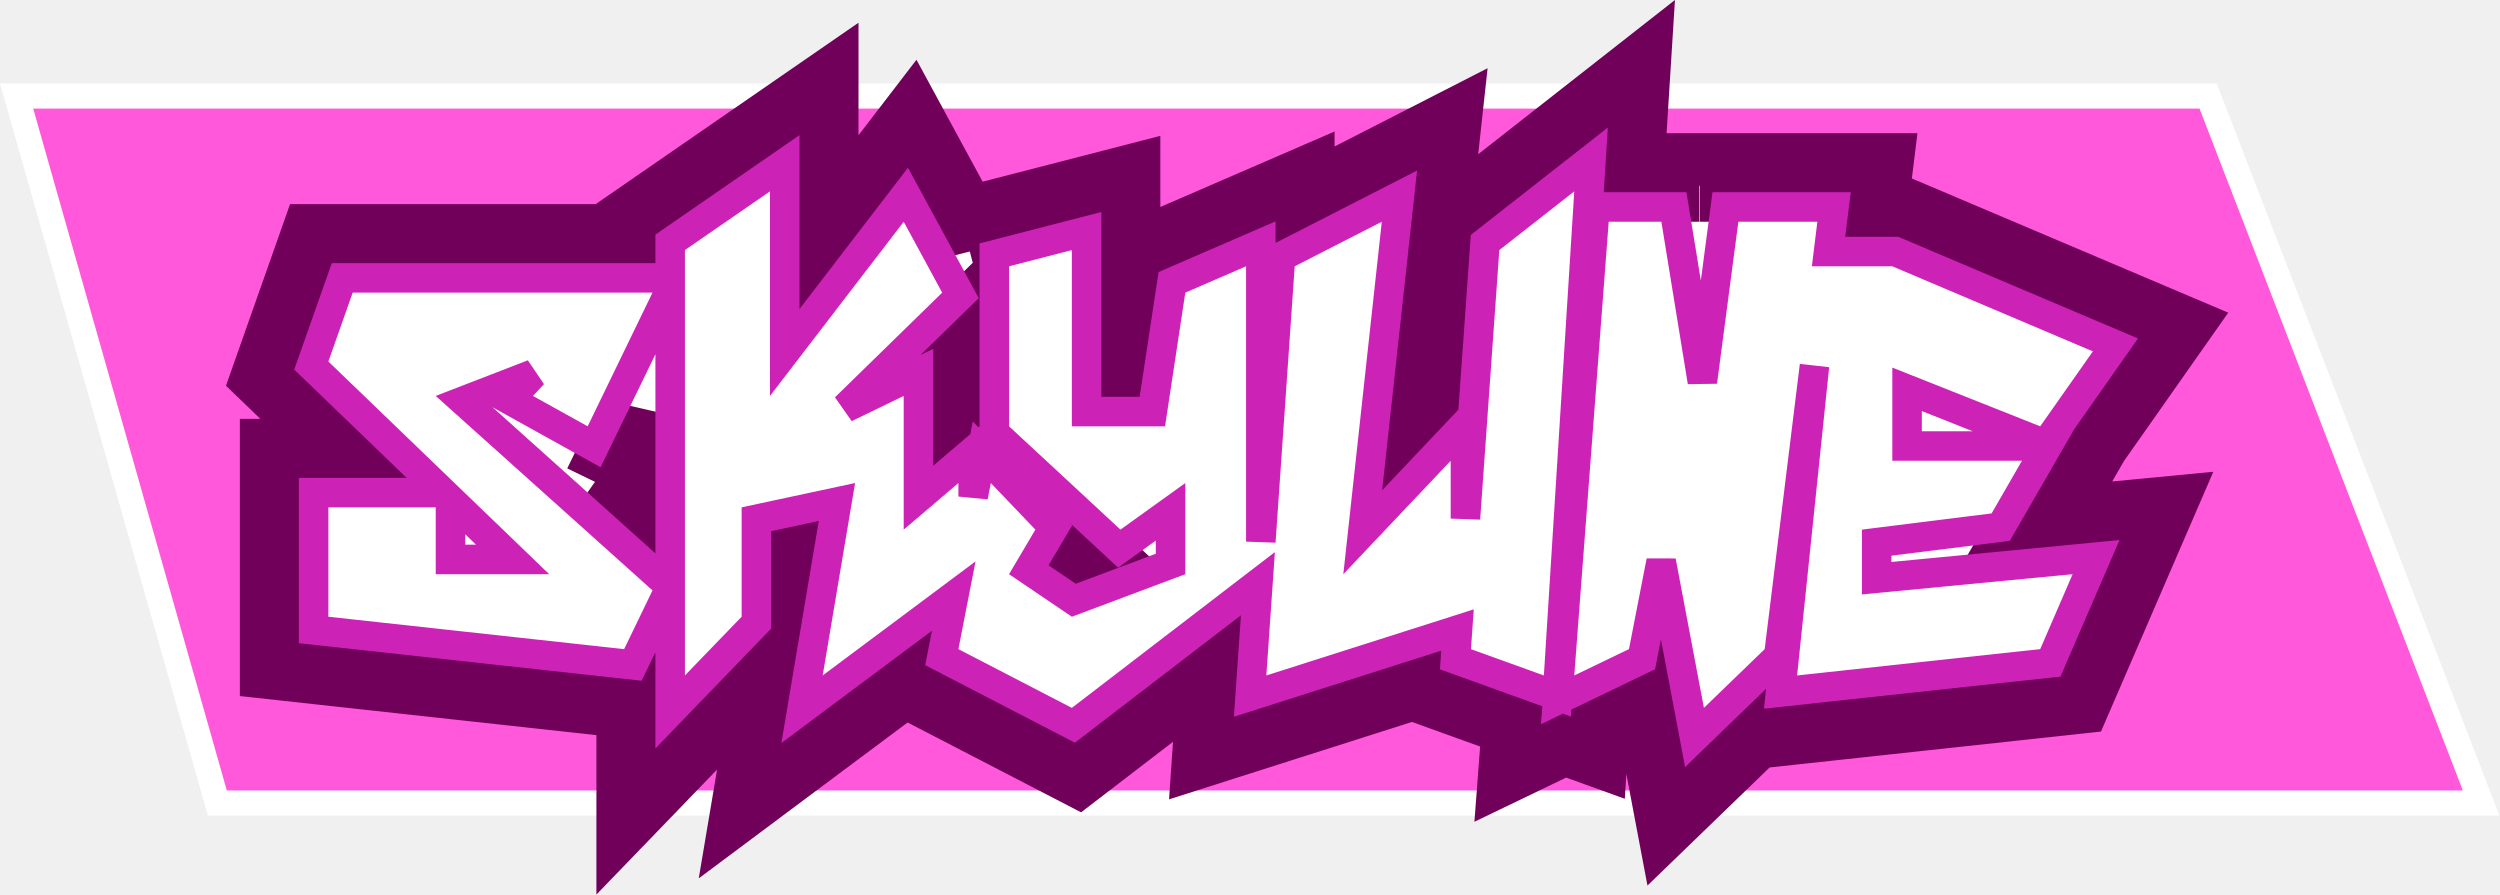
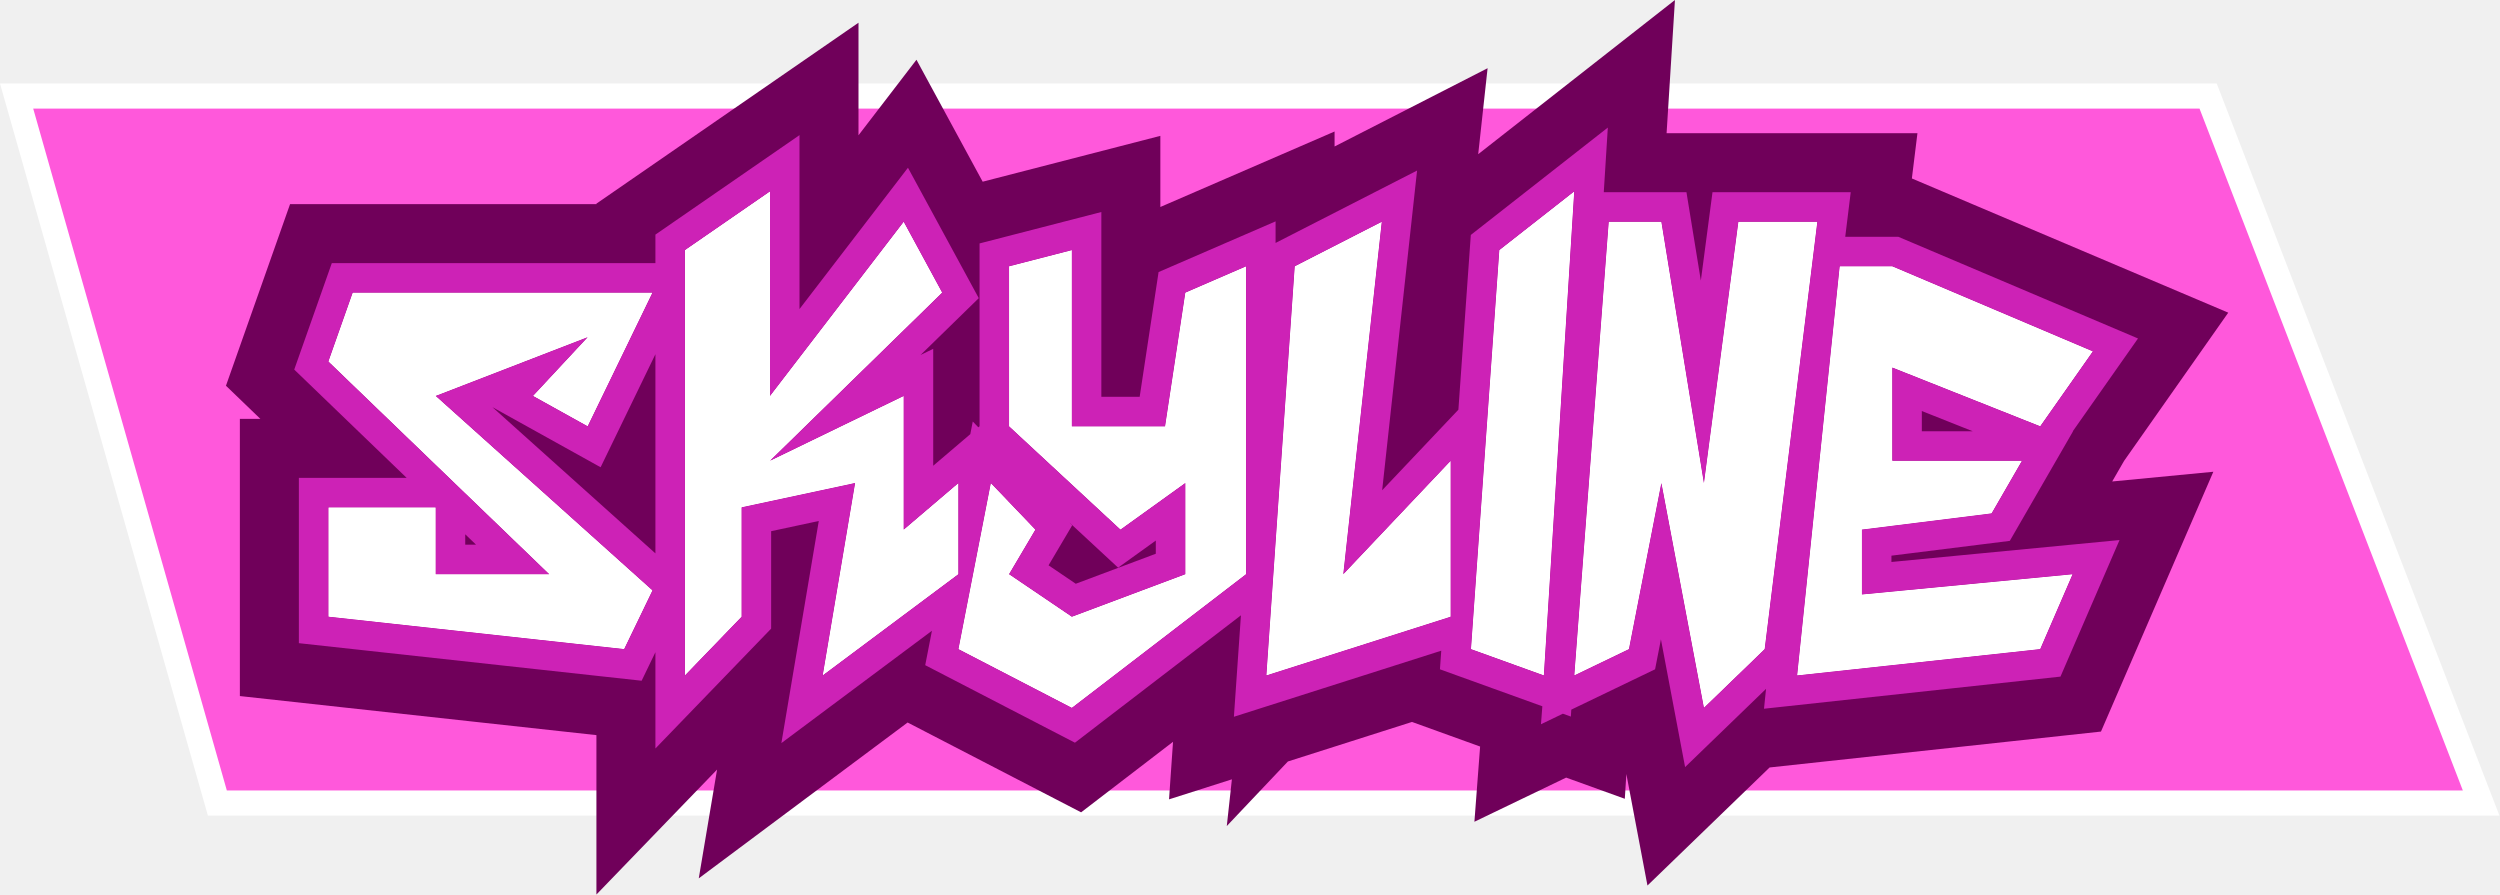
<svg xmlns="http://www.w3.org/2000/svg" width="3384" height="1211" viewBox="0 0 3384 1211" fill="none">
  <path d="M22.475 130.003L294.227 1087H3358.47L2988.91 130.003H22.475Z" fill="#FF58DB" stroke="white" stroke-width="33.962" />
-   <path d="M2192.11 240.235H2299.77L2300.18 242.785L2300.52 240.235H2527.72L2520.28 300.558H2573.62L2584.84 305.313L2856.31 420.473L2924.54 449.416L2881.93 510.053L2824.54 591.707L2788.83 653.609L2749.09 722.474L2799.77 717.602L2900.74 707.894L2860.48 800.998L2816.6 902.448L2802.75 934.464L2768.08 938.22L2439.01 973.865L2368.48 981.504L2348.05 1001.25L2268.21 1078.42L2247.57 969.323L2239.82 928.365L2230.94 932.64L2156.9 968.284L2146.09 973.49L2144.56 997.775L2116.61 987.682L2063.34 1013.33L2066.65 969.645L1970.73 935.009L1928.11 919.621L1928.89 908.742L1732.29 971.386L1648.26 998.164L1654.36 910.176L1656.75 875.695L1487.32 1005.71L1457.12 1028.88L1423.32 1011.38L1269.75 931.861L1229.92 911.232L1231.97 900.698L1149.39 962.321L1029.7 1051.63L1054.51 904.368L1061.8 861.044L1046.97 876.408L970.188 955.923L867.204 1062.57V941.378L838.311 938.212L437.95 894.342L384.579 888.493V626.844H500.911L402.923 532.462L375.167 505.727L387.994 469.386L420.9 376.161L435.005 336.202H867.204V307.086L893.07 289.229L1008.24 209.713L1102.17 144.866V359.522L1175.74 263.663L1231.89 190.505L1275.9 271.554L1305.96 326.92V314.051L1350.89 302.457L1435.89 280.521L1510.75 261.205V517.168H1525.5L1545.2 387.124L1550.17 354.327L1580.61 341.14L1662.87 305.494L1746.58 269.225V296.201L1843.13 246.808L1942.01 196.225L1929.96 306.634L1897.18 606.769L1920.15 582.502L1954.66 546.035L1969.72 334.271L1971.6 307.766L1992.51 291.375L2093.98 211.859L2199.06 129.502L2192.11 240.235ZM1063.78 735.161V849.324L1083.73 730.887L1063.78 735.161ZM1453.06 747.374L1446.07 759.213L1458.82 767.85L1476.41 761.252L1475.95 760.822L1456.03 742.354L1453.06 747.374ZM849.369 603.196L821.742 660.172L811.895 654.701L867.203 704.319L867.204 566.415L849.369 603.196ZM1283.15 472.197V587.204L1295.14 576.994L1304.53 528.886L1305.96 530.377V449.935L1283.15 472.197Z" fill="white" stroke="#70005A" stroke-width="119.792" />
-   <path d="M2265.81 280.166L2268.54 296.923L2304.34 516.819L2333.25 297.522L2335.53 280.166H2482.56L2479.8 302.573L2475.13 340.488H2565.51L2569.24 342.073L2840.72 457.233L2863.46 466.881L2849.26 487.093L2777.96 588.543L2768.9 601.436L2754.26 595.618L2581.41 526.961V603.711H2771.52L2754.24 633.653L2713.11 704.943L2708.14 713.545L2698.29 714.776L2540.28 734.525V782.664L2803.59 757.349L2837.25 754.112L2823.83 785.147L2779.95 886.598L2775.34 897.27L2763.78 898.521L2434.71 934.166L2410.15 936.827L2412.71 912.253L2456.09 494.978L2408.5 881.114L2407.64 888.121L2402.56 893.028L2320.3 972.543L2293.69 998.266L2286.81 961.899L2248.53 759.627L2224.56 882.496L2222.64 892.32L2213.62 896.662L2139.58 932.307L2108.39 947.321L2111.01 912.807L2157.63 298.62L2159.03 280.166H2265.81ZM2150.85 260.254L2109.72 915.568L2108.05 942.137L2083.01 933.096L1984.29 897.451L1970.08 892.322L1971.16 877.257L1972.89 852.811L1969.71 853.825L1720.17 933.34L1692.16 942.267L1694.19 912.937L1702.71 790.096L1698.84 793.062L1463.01 974.027L1452.95 981.752L1441.68 975.917L1288.12 896.402L1274.84 889.525L1277.7 874.849L1290.97 806.854L1125.51 930.318L1085.61 960.089L1093.88 911.001L1132.87 679.52L1023.85 702.88V842.868L1018.24 848.671L941.463 928.186L907.135 963.735V795.556L901.205 807.838L862.813 887.354L856.682 900.056L842.66 898.52L442.3 854.648L424.51 852.699V666.774H599.927L430.624 503.702L421.372 494.791L425.647 482.677L458.554 389.452L463.256 376.133H907.135V328.041L915.757 322.088L1030.93 242.573L1062.24 220.957V477.132L1207.42 287.976L1226.14 263.59L1240.8 290.605L1292.9 386.572L1300.11 399.838L1289.31 410.384L1144.17 552.087L1214.55 517.97L1243.22 504.068V673.668L1284.35 638.638L1317.26 610.604V672.116L1321.58 650.013L1328.96 612.187L1355.6 640.035L1415.93 703.1L1426.39 714.032L1418.69 727.059L1392.59 771.219L1453.51 812.484L1584.46 763.386V692.771L1528.32 733.113L1515.07 742.64L1503.1 731.541L1352.28 591.704L1345.89 585.778V344.985L1360.86 341.121L1445.87 319.186L1470.82 312.747V557.099H1559.83L1584.68 393.106L1586.34 382.175L1596.48 377.778L1678.75 342.134L1706.65 330.044V733.161L1732.58 359.072L1733.36 347.817L1743.41 342.679L1861.32 282.357L1894.28 265.496L1890.26 302.299L1844.6 720.404L1949.15 609.951L1983.61 573.539V701.959L2009.55 337.103L2010.17 328.268L2017.15 322.804L2118.61 243.288L2153.64 215.836L2150.85 260.254ZM901.189 404.809L813.439 585.774L804.23 604.766L785.78 594.517L711.74 553.389L689.439 541L706.824 522.329L721.706 506.346L627.378 542.815L896.558 784.296L907.135 793.784V392.548L901.189 404.809ZM609.776 757.257H693.865L609.776 676.262V757.257Z" fill="white" stroke="#CD22B6" stroke-width="39.931" />
+   <path d="M795.475 577.063L883.225 396.098H477.381L444.475 489.323L743.373 777.222H589.811V686.739H444.475V834.802L844.835 878.673L883.225 799.157L589.811 535.935L795.475 456.42L721.436 535.935L795.475 577.063Z" fill="white" />
+   <path d="M927.1 914.317V338.518L1042.27 259.003V535.935L1223.26 300.131L1275.36 396.098L1042.27 623.676L1223.26 535.935V716.9L1297.3 653.837V777.222L1113.57 914.317L1157.44 653.837L1003.88 686.739V834.802L927.1 914.317Z" fill="white" />
+   <path d="M1365.85 577.063V360.453L1450.86 338.518V577.063H1577L1604.42 396.098L1686.69 360.453V777.222L1450.86 958.188L1297.3 878.673L1341.17 653.837L1401.5 716.9L1365.85 777.222L1450.86 834.802L1604.42 777.222V653.837L1516.67 716.9L1365.85 577.063Z" fill="white" />
+   <path d="M1714.11 914.317L1752.5 360.453L1870.41 300.131L1818.31 777.222L1963.65 623.676V834.802L1714.11 914.317Z" fill="white" />
+   <path d="M1991.07 878.673L2029.46 338.518L2130.92 259.003L2089.79 914.317L1991.07 878.673Z" fill="white" />
+   <path d="M2130.92 914.317L2177.54 300.131H2248.84L2306.42 653.837L2353.04 300.131H2459.99L2388.69 878.673L2306.42 958.188L2248.84 653.837L2204.96 878.673L2130.92 914.317Z" fill="white" />
+   <path d="M2432.56 914.317L2490.15 360.453H2561.45L2832.92 475.613L2761.63 577.063L2561.45 497.548V623.676H2736.95L2695.81 694.965L2520.31 716.9V804.641L2805.5 777.222L2761.63 878.673L2432.56 914.317Z" fill="white" />
+   <path d="M2255.89 180.34H2595.45L2587.9 241.552L3016.16 423.218L2875.08 623.96L2859.06 651.729L2995.98 638.564L2843.88 990.255L2395.34 1038.84L2230 1198.65L2201.44 1047.71L2199.34 1081.23L2119.93 1052.56L1995.76 1112.34L2003.48 1010.52L1911.27 977.219L1743.29 1030.74L1660.58 1118.13L1667.48 1054.9L1582.41 1082.01L1587.81 1004.1L1463.38 1099.57L1228.56 977.979L945.832 1188.95L970.636 1041.68L807.309 1210.83V995.069L324.683 942.185V566.947H352.387L305.858 522.131L392.63 276.307H807.309V275.654L1162.06 30.73V183.111L1240.53 80.879L1330.15 245.951L1570.65 183.892V280.177L1806.48 177.996V198.282L2013.61 92.317L2000.9 208.704L2267.21 0L2255.89 180.34ZM1365.85 360.453V577.063L1516.67 716.9L1604.42 653.837V777.223L1450.86 834.802L1365.85 777.223L1401.5 716.9L1341.17 653.837L1297.3 878.673L1450.86 958.188L1686.69 777.223V360.453L1604.42 396.098L1577 577.063H1450.86V338.518L1365.85 360.453ZM2177.54 300.132L2130.92 914.317L2204.96 878.673L2248.84 653.837L2306.42 958.188L2388.69 878.673L2459.99 300.132H2353.04L2306.42 653.837L2248.84 300.132H2177.54ZM927.101 338.518V914.317L1003.88 834.802V686.739L1157.44 653.837L1113.57 914.317L1297.3 777.223V653.837L1223.26 716.9V535.935L1042.27 623.676L1275.36 396.098L1223.26 300.132L1042.27 535.935V259.003L927.101 338.518ZM1752.5 360.453L1714.11 914.317L1963.65 834.802V623.676L1818.31 777.223L1870.41 300.132L1752.5 360.453ZM2029.46 338.518L1991.07 878.673L2089.79 914.317L2130.92 259.003L2029.46 338.518ZM2490.15 360.453L2432.56 914.317L2761.63 878.673L2805.5 777.223L2520.31 804.642V716.9L2695.81 694.965L2736.95 623.676H2561.45V497.548L2761.63 577.063L2832.92 475.613L2561.45 360.453H2490.15ZM444.475 834.802L844.835 878.673L883.226 799.157L589.811 535.935L795.476 456.42L721.436 535.935L795.476 577.063L883.226 396.098H477.381L444.475 489.322L743.373 777.223H589.811V686.739H444.475V834.802Z" fill="#70005A" />
+   <path d="M795.475 577.063L883.225 396.098H477.381L444.475 489.323L743.373 777.222H589.811V686.739H444.475V834.802L844.835 878.673L883.225 799.157L589.811 535.935L795.475 456.42L721.436 535.935L795.475 577.063Z" fill="white" />
+   <path d="M927.1 914.317V338.518L1042.27 259.003V535.935L1223.26 300.131L1275.36 396.098L1042.27 623.676L1223.26 535.935V716.9L1297.3 653.837V777.222L1113.57 914.317L1157.44 653.837L1003.88 686.739V834.802L927.1 914.317Z" fill="white" />
+   <path d="M1365.85 577.063V360.453L1450.86 338.518V577.063H1577L1604.42 396.098L1686.69 360.453V777.222L1450.86 958.188L1297.3 878.673L1341.17 653.837L1401.5 716.9L1365.85 777.222L1450.86 834.802L1604.42 777.222V653.837L1516.67 716.9L1365.85 577.063Z" fill="white" />
+   <path d="M1714.11 914.317L1752.5 360.453L1870.41 300.131L1818.31 777.222L1963.65 623.676V834.802L1714.11 914.317Z" fill="white" />
+   <path d="M1991.07 878.673L2029.46 338.518L2130.92 259.003L2089.79 914.317L1991.07 878.673Z" fill="white" />
+   <path d="M2130.92 914.317L2177.54 300.131H2248.84L2306.42 653.837L2353.04 300.131H2459.99L2388.69 878.673L2306.42 958.188L2248.84 653.837L2204.96 878.673L2130.92 914.317Z" fill="white" />
+   <path d="M2432.56 914.317L2490.15 360.453H2561.45L2832.92 475.613L2761.63 577.063L2561.45 497.548V623.676H2736.95L2695.81 694.965L2520.31 716.9V804.641L2805.5 777.222L2761.63 878.673L2432.56 914.317Z" fill="white" />
+   <path d="M2170.86 260.201H2282.79L2302.26 379.8L2318.03 260.201H2505.14L2497.71 320.522H2569.57L2894 458.148L2805.74 583.745H2806.09L2720.47 732.124L2560.24 752.15V760.687L2869 731.003L2789.05 915.866L2387.74 959.337L2390.53 932.422L2280.95 1038.34L2248.23 865.421L2240.32 905.968L2126.9 960.572L2126.31 969.956L2115.51 966.056L2085.87 980.325L2087.71 956.021L1949.1 905.972L1950.89 880.775L1670.21 970.215L1679.73 832.895L1455.03 1005.32L1252.38 900.379L1261.47 853.777L1057.66 1005.86L1108.3 705.203L1043.81 719.021V850.935L887.17 1013.15V882.825L868.527 921.438L404.544 870.597V646.809H550.418L398.27 500.259L449.131 356.167H887.17V317.563L1082.2 182.912V418.327L1229.01 227.047L1324.86 403.578L1246.07 480.497L1263.19 472.201V630.437L1313.4 587.667L1316.74 570.536L1324.27 578.406L1325.92 577.003V329.519L1490.79 286.976V537.133H1542.66L1568.25 368.251L1726.62 299.634V328.841L1918.15 230.86L1870.89 663.587L1974.07 554.574L1990.89 318.017L2176.35 172.669L2170.86 260.201ZM2177.54 300.132L2130.92 914.317L2204.96 878.673L2248.84 653.837L2306.42 958.188L2388.69 878.673L2459.99 300.132H2353.04L2306.42 653.837L2248.84 300.132H2177.54ZM1752.5 360.453L1714.11 914.317L1963.65 834.802V623.676L1818.31 777.223L1870.41 300.132L1752.5 360.453ZM2029.46 338.518L1991.07 878.673L2089.79 914.317L2130.92 259.003L2029.46 338.518ZM2490.15 360.453L2432.56 914.317L2761.63 878.673L2805.5 777.223L2520.31 804.642V716.9L2695.81 694.965L2736.95 623.676H2561.45V497.548L2761.63 577.063L2832.92 475.613L2561.45 360.453H2490.15ZM1451.27 711.164L1419.33 765.217L1456.16 790.167L1564.49 749.549V731.706L1513.46 768.379L1447.48 707.202L1451.27 711.164ZM812.986 632.469L666.519 551.105L887.17 749.052V479.48L812.986 632.469ZM629.741 737.292H644.359L629.741 723.212V737.292ZM2601.38 583.745H2670.28L2601.38 556.374V583.745ZM444.475 834.802L844.835 878.673L883.226 799.157L589.811 535.935L795.476 456.42L721.436 535.935L795.476 577.063L883.226 396.098H477.381L444.475 489.322L743.373 777.223H589.811V686.739H444.475V834.802ZM1365.85 577.063L1516.67 716.9L1604.42 653.837V777.223L1450.86 834.802L1365.85 777.223L1401.5 716.9L1341.17 653.837L1297.3 878.673L1450.86 958.188L1686.69 777.223V360.453L1604.42 396.098L1577 577.063H1450.86V338.518L1365.85 360.453V577.063ZM927.101 914.317L1003.88 834.802V686.739L1157.44 653.837L1113.57 914.317L1297.3 777.223V653.837L1223.26 716.9V535.935L1042.27 623.676L1275.36 396.098L1223.26 300.132L1042.27 535.935V259.003L927.101 338.518V914.317Z" fill="#CD22B6" />
</svg>
